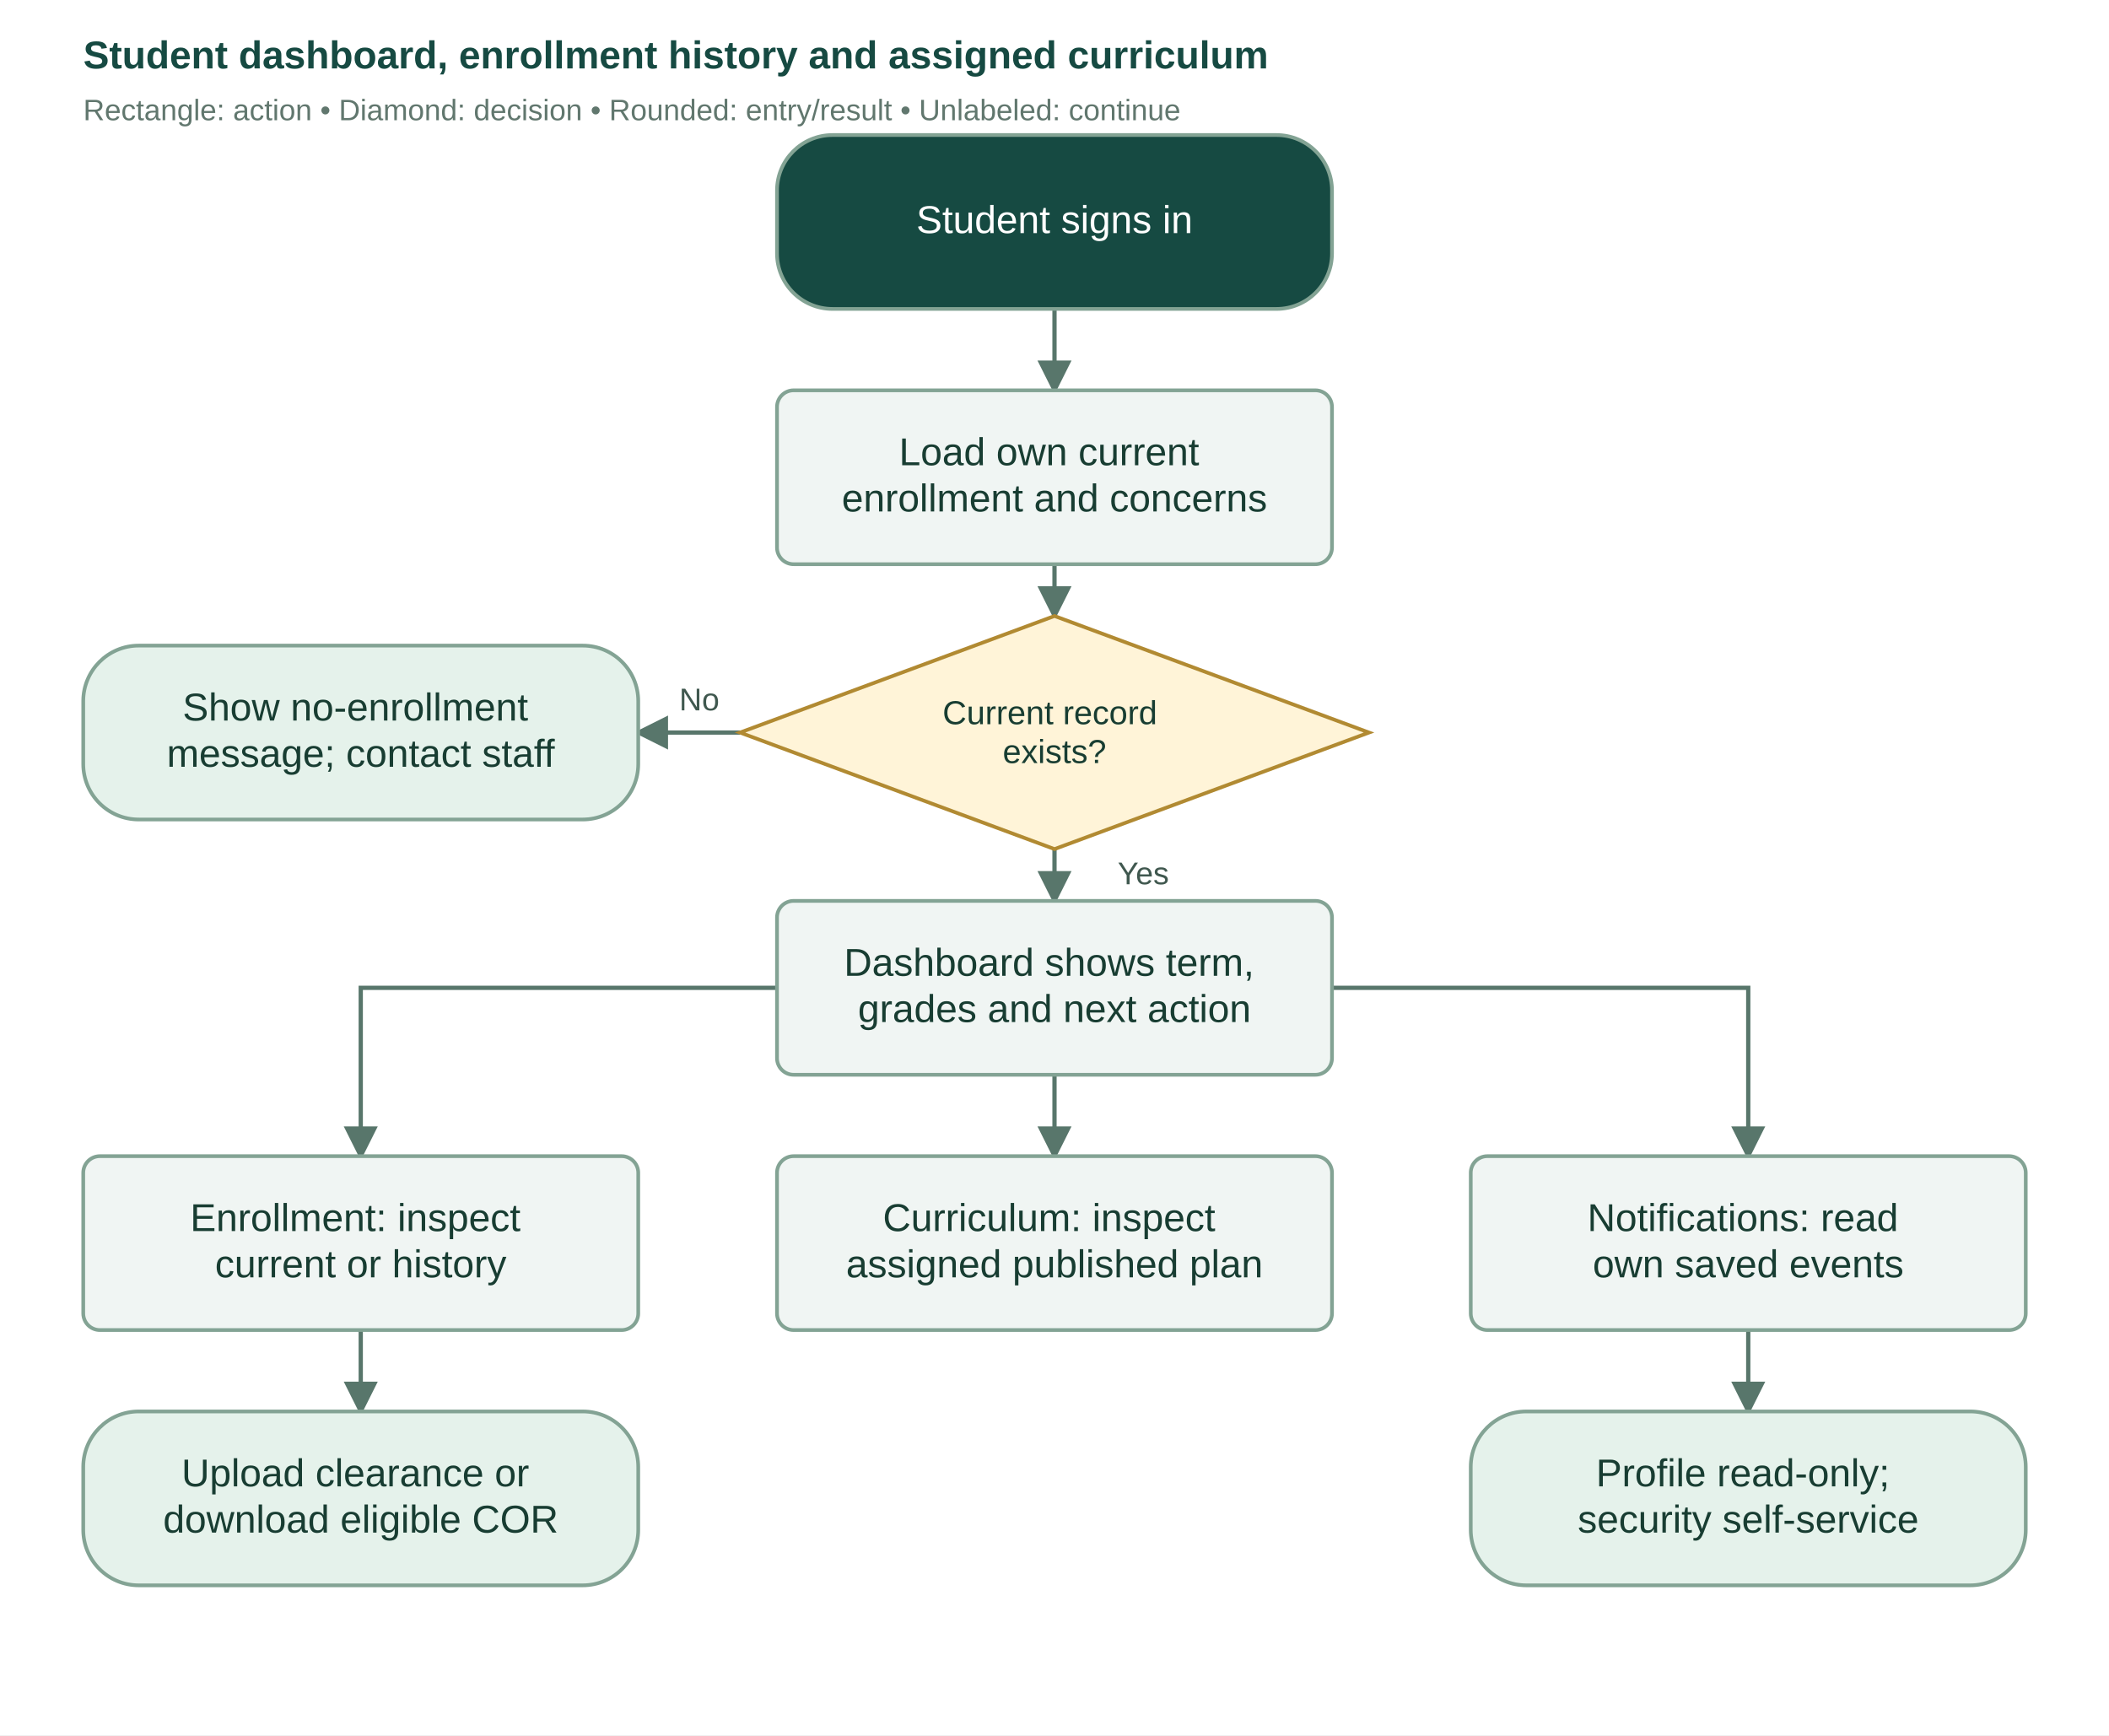
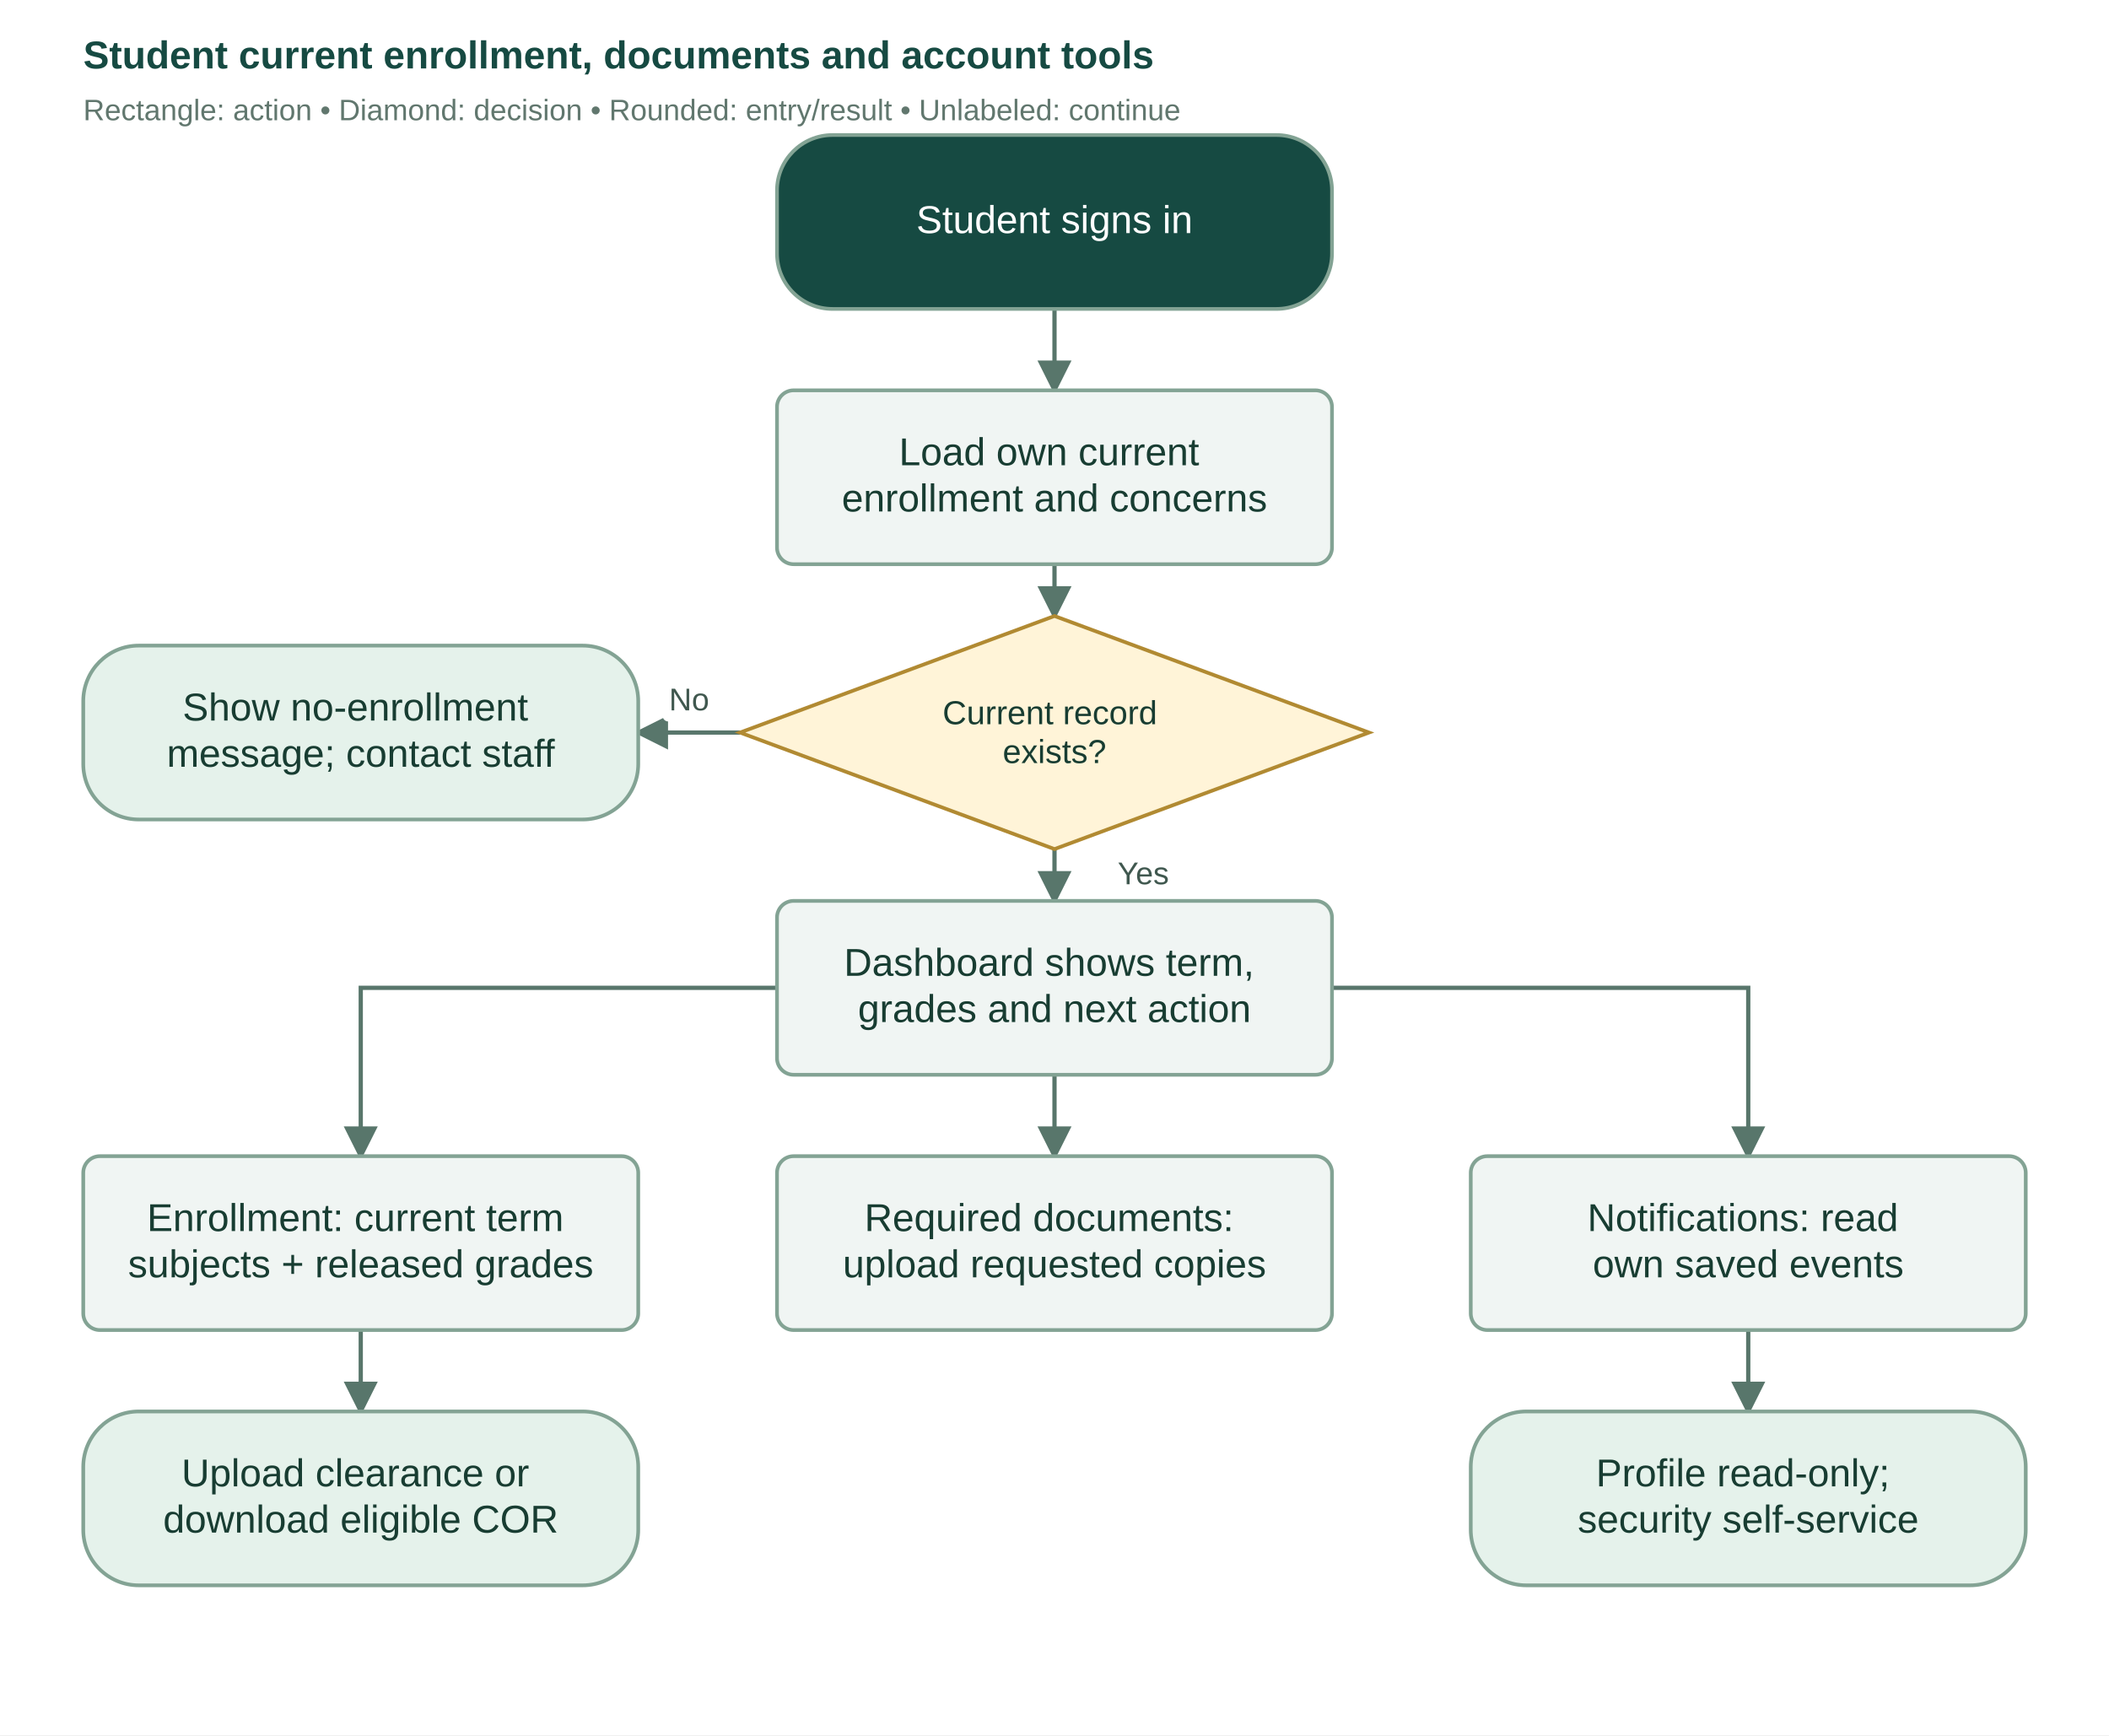
<svg xmlns="http://www.w3.org/2000/svg" width="1140" height="938" viewBox="0 0 1140 938">
  <rect width="100%" height="100%" fill="white" />
  <defs>
    <marker id="arrow" markerWidth="9" markerHeight="9" refX="7" refY="4" orient="auto">
      <path d="M0,0 L8,4 L0,8 z" fill="#58766b" />
    </marker>
  </defs>
-   <text x="45" y="37" font-family="Arial" font-size="21" font-weight="bold" fill="#164a42">Student dashboard, enrollment history and assigned curriculum</text>
+   <text x="45" y="37" font-family="Arial" font-size="21" font-weight="bold" fill="#164a42">Student current enrollment, documents and account tools</text>
  <text x="45" y="65" font-family="Arial" font-size="16" fill="#61776e">Rectangle: action  •  Diamond: decision  •  Rounded: entry/result  •  Unlabeled: continue</text>
  <polyline points="570,167 570,211" fill="none" stroke="#58766b" stroke-width="2.3" marker-end="url(#arrow)" />
  <polyline points="570,305 570,333" fill="none" stroke="#58766b" stroke-width="2.3" marker-end="url(#arrow)" />
  <polyline points="400,396 345,396" fill="none" stroke="#58766b" stroke-width="2.3" marker-end="url(#arrow)" />
-   <rect x="363.7" y="367" width="28.6" height="23" rx="3" fill="white" />
-   <text x="378" y="384" text-anchor="middle" font-family="Arial" font-size="17" fill="#40584f">No</text>
+   <rect x="358.2" y="367" width="28.6" height="23" rx="3" fill="white" />
+   <text x="372.5" y="384" text-anchor="middle" font-family="Arial" font-size="17" fill="#40584f">No</text>
  <polyline points="570,459 570,487" fill="none" stroke="#58766b" stroke-width="2.3" marker-end="url(#arrow)" />
  <rect x="599.05" y="461" width="37.9" height="23" rx="3" fill="white" />
  <text x="618" y="478" text-anchor="middle" font-family="Arial" font-size="17" fill="#40584f">Yes</text>
  <polyline points="420,534 195,534 195,625" fill="none" stroke="#58766b" stroke-width="2.3" marker-end="url(#arrow)" />
  <polyline points="570,581 570,625" fill="none" stroke="#58766b" stroke-width="2.3" marker-end="url(#arrow)" />
  <polyline points="720,534 945,534 945,625" fill="none" stroke="#58766b" stroke-width="2.3" marker-end="url(#arrow)" />
  <polyline points="195,719 195,763" fill="none" stroke="#58766b" stroke-width="2.3" marker-end="url(#arrow)" />
  <polyline points="945,719 945,763" fill="none" stroke="#58766b" stroke-width="2.3" marker-end="url(#arrow)" />
  <rect x="420" y="73" width="300" height="94" rx="30" fill="#164a42" stroke="#83a394" stroke-width="2" />
  <text x="570" y="126" text-anchor="middle" font-family="Arial" font-size="21" fill="white">
    <tspan x="570" dy="0">Student signs in</tspan>
  </text>
  <rect x="420" y="211" width="300" height="94" rx="9" fill="#f0f5f3" stroke="#83a394" stroke-width="2" />
  <text x="570" y="251.5" text-anchor="middle" font-family="Arial" font-size="21" fill="#183d32">
    <tspan x="570" dy="0">Load own current</tspan>
    <tspan x="570" dy="25">enrollment and concerns</tspan>
  </text>
  <polygon points="570,333 740,396 570,459 400,396" fill="#fff4d8" stroke="#b18a32" stroke-width="2" />
  <text x="570" y="391.5" text-anchor="middle" font-family="Arial" font-size="18" fill="#183d32">
    <tspan x="570" dy="0">Current record</tspan>
    <tspan x="570" dy="21">exists?</tspan>
  </text>
  <rect x="45" y="349" width="300" height="94" rx="30" fill="#e5f2eb" stroke="#83a394" stroke-width="2" />
  <text x="195" y="389.5" text-anchor="middle" font-family="Arial" font-size="21" fill="#183d32">
    <tspan x="195" dy="0">Show no-enrollment</tspan>
    <tspan x="195" dy="25">message; contact staff</tspan>
  </text>
  <rect x="420" y="487" width="300" height="94" rx="9" fill="#f0f5f3" stroke="#83a394" stroke-width="2" />
  <text x="570" y="527.5" text-anchor="middle" font-family="Arial" font-size="21" fill="#183d32">
    <tspan x="570" dy="0">Dashboard shows term,</tspan>
    <tspan x="570" dy="25">grades and next action</tspan>
  </text>
  <rect x="45" y="625" width="300" height="94" rx="9" fill="#f0f5f3" stroke="#83a394" stroke-width="2" />
  <text x="195" y="665.5" text-anchor="middle" font-family="Arial" font-size="21" fill="#183d32">
-     <tspan x="195" dy="0">Enrollment: inspect</tspan>
-     <tspan x="195" dy="25">current or history</tspan>
+     <tspan x="195" dy="0">Enrollment: current term</tspan>
+     <tspan x="195" dy="25">subjects + released grades</tspan>
  </text>
  <rect x="420" y="625" width="300" height="94" rx="9" fill="#f0f5f3" stroke="#83a394" stroke-width="2" />
  <text x="570" y="665.5" text-anchor="middle" font-family="Arial" font-size="21" fill="#183d32">
-     <tspan x="570" dy="0">Curriculum: inspect</tspan>
-     <tspan x="570" dy="25">assigned published plan</tspan>
+     <tspan x="570" dy="0">Required documents:</tspan>
+     <tspan x="570" dy="25">upload requested copies</tspan>
  </text>
  <rect x="795" y="625" width="300" height="94" rx="9" fill="#f0f5f3" stroke="#83a394" stroke-width="2" />
  <text x="945" y="665.5" text-anchor="middle" font-family="Arial" font-size="21" fill="#183d32">
    <tspan x="945" dy="0">Notifications: read</tspan>
    <tspan x="945" dy="25">own saved events</tspan>
  </text>
  <rect x="45" y="763" width="300" height="94" rx="30" fill="#e5f2eb" stroke="#83a394" stroke-width="2" />
  <text x="195" y="803.5" text-anchor="middle" font-family="Arial" font-size="21" fill="#183d32">
    <tspan x="195" dy="0">Upload clearance or</tspan>
    <tspan x="195" dy="25">download eligible COR</tspan>
  </text>
  <rect x="795" y="763" width="300" height="94" rx="30" fill="#e5f2eb" stroke="#83a394" stroke-width="2" />
  <text x="945" y="803.5" text-anchor="middle" font-family="Arial" font-size="21" fill="#183d32">
    <tspan x="945" dy="0">Profile read-only;</tspan>
    <tspan x="945" dy="25">security self-service</tspan>
  </text>
</svg>
